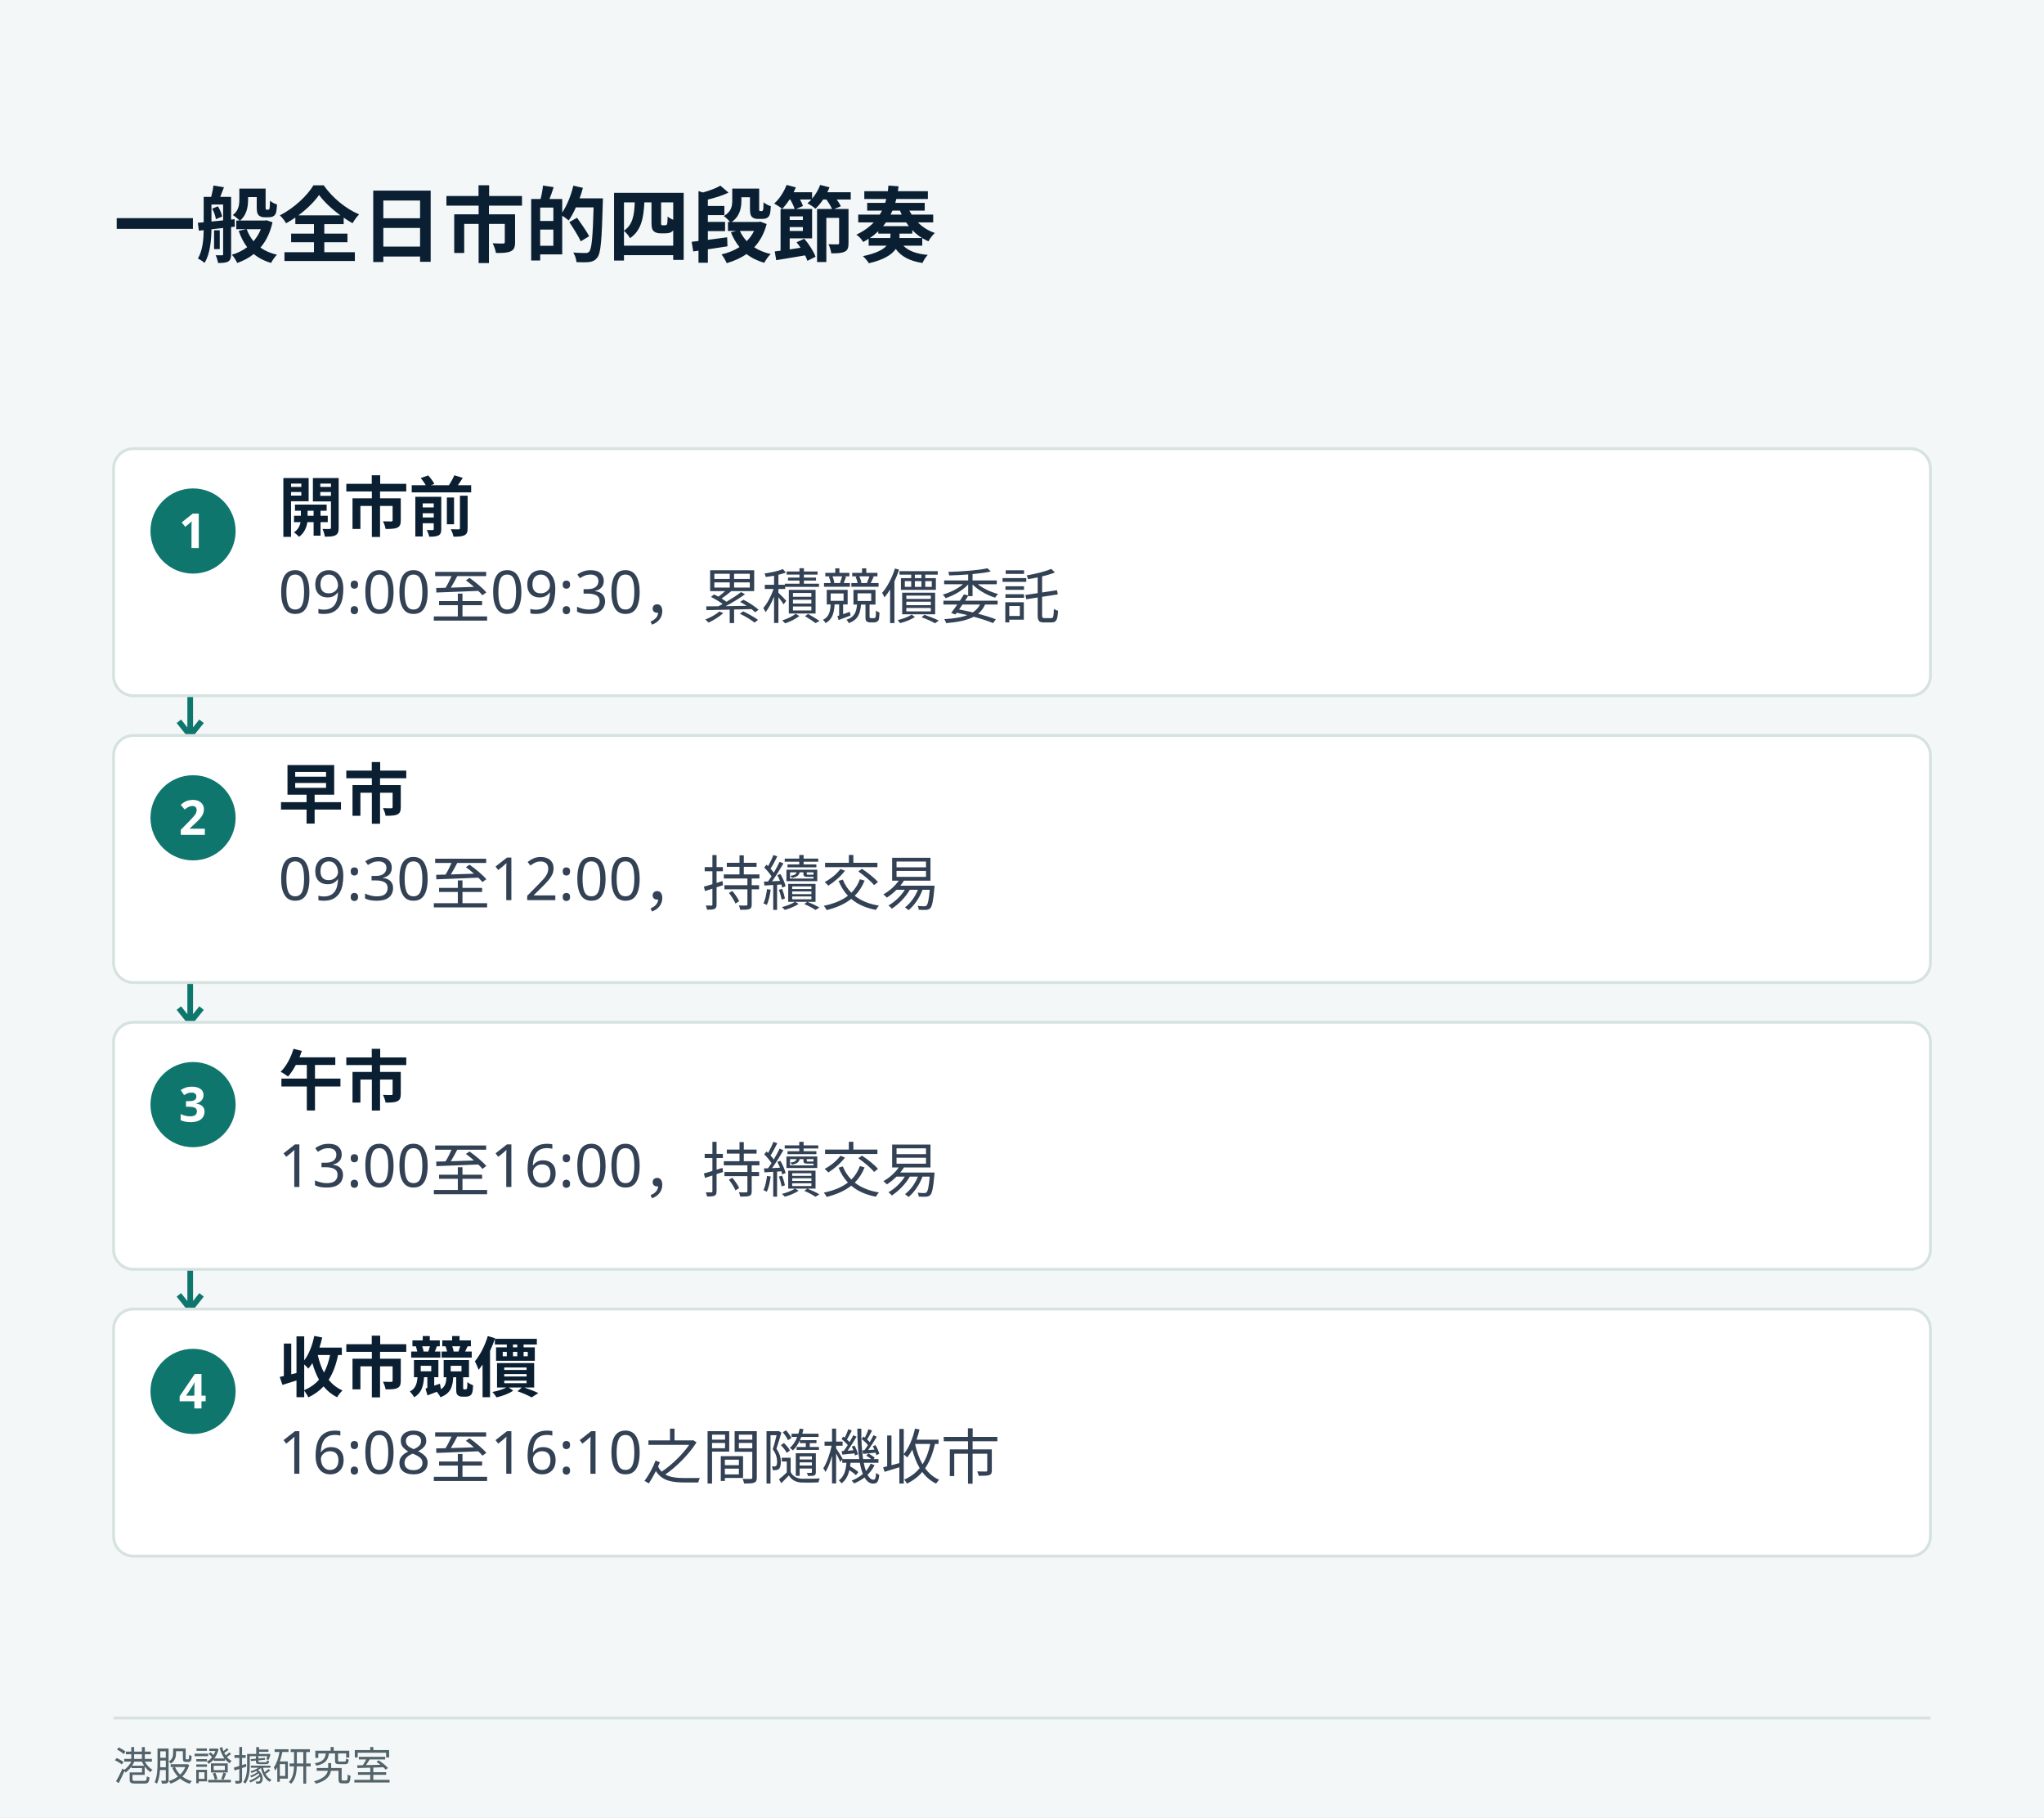
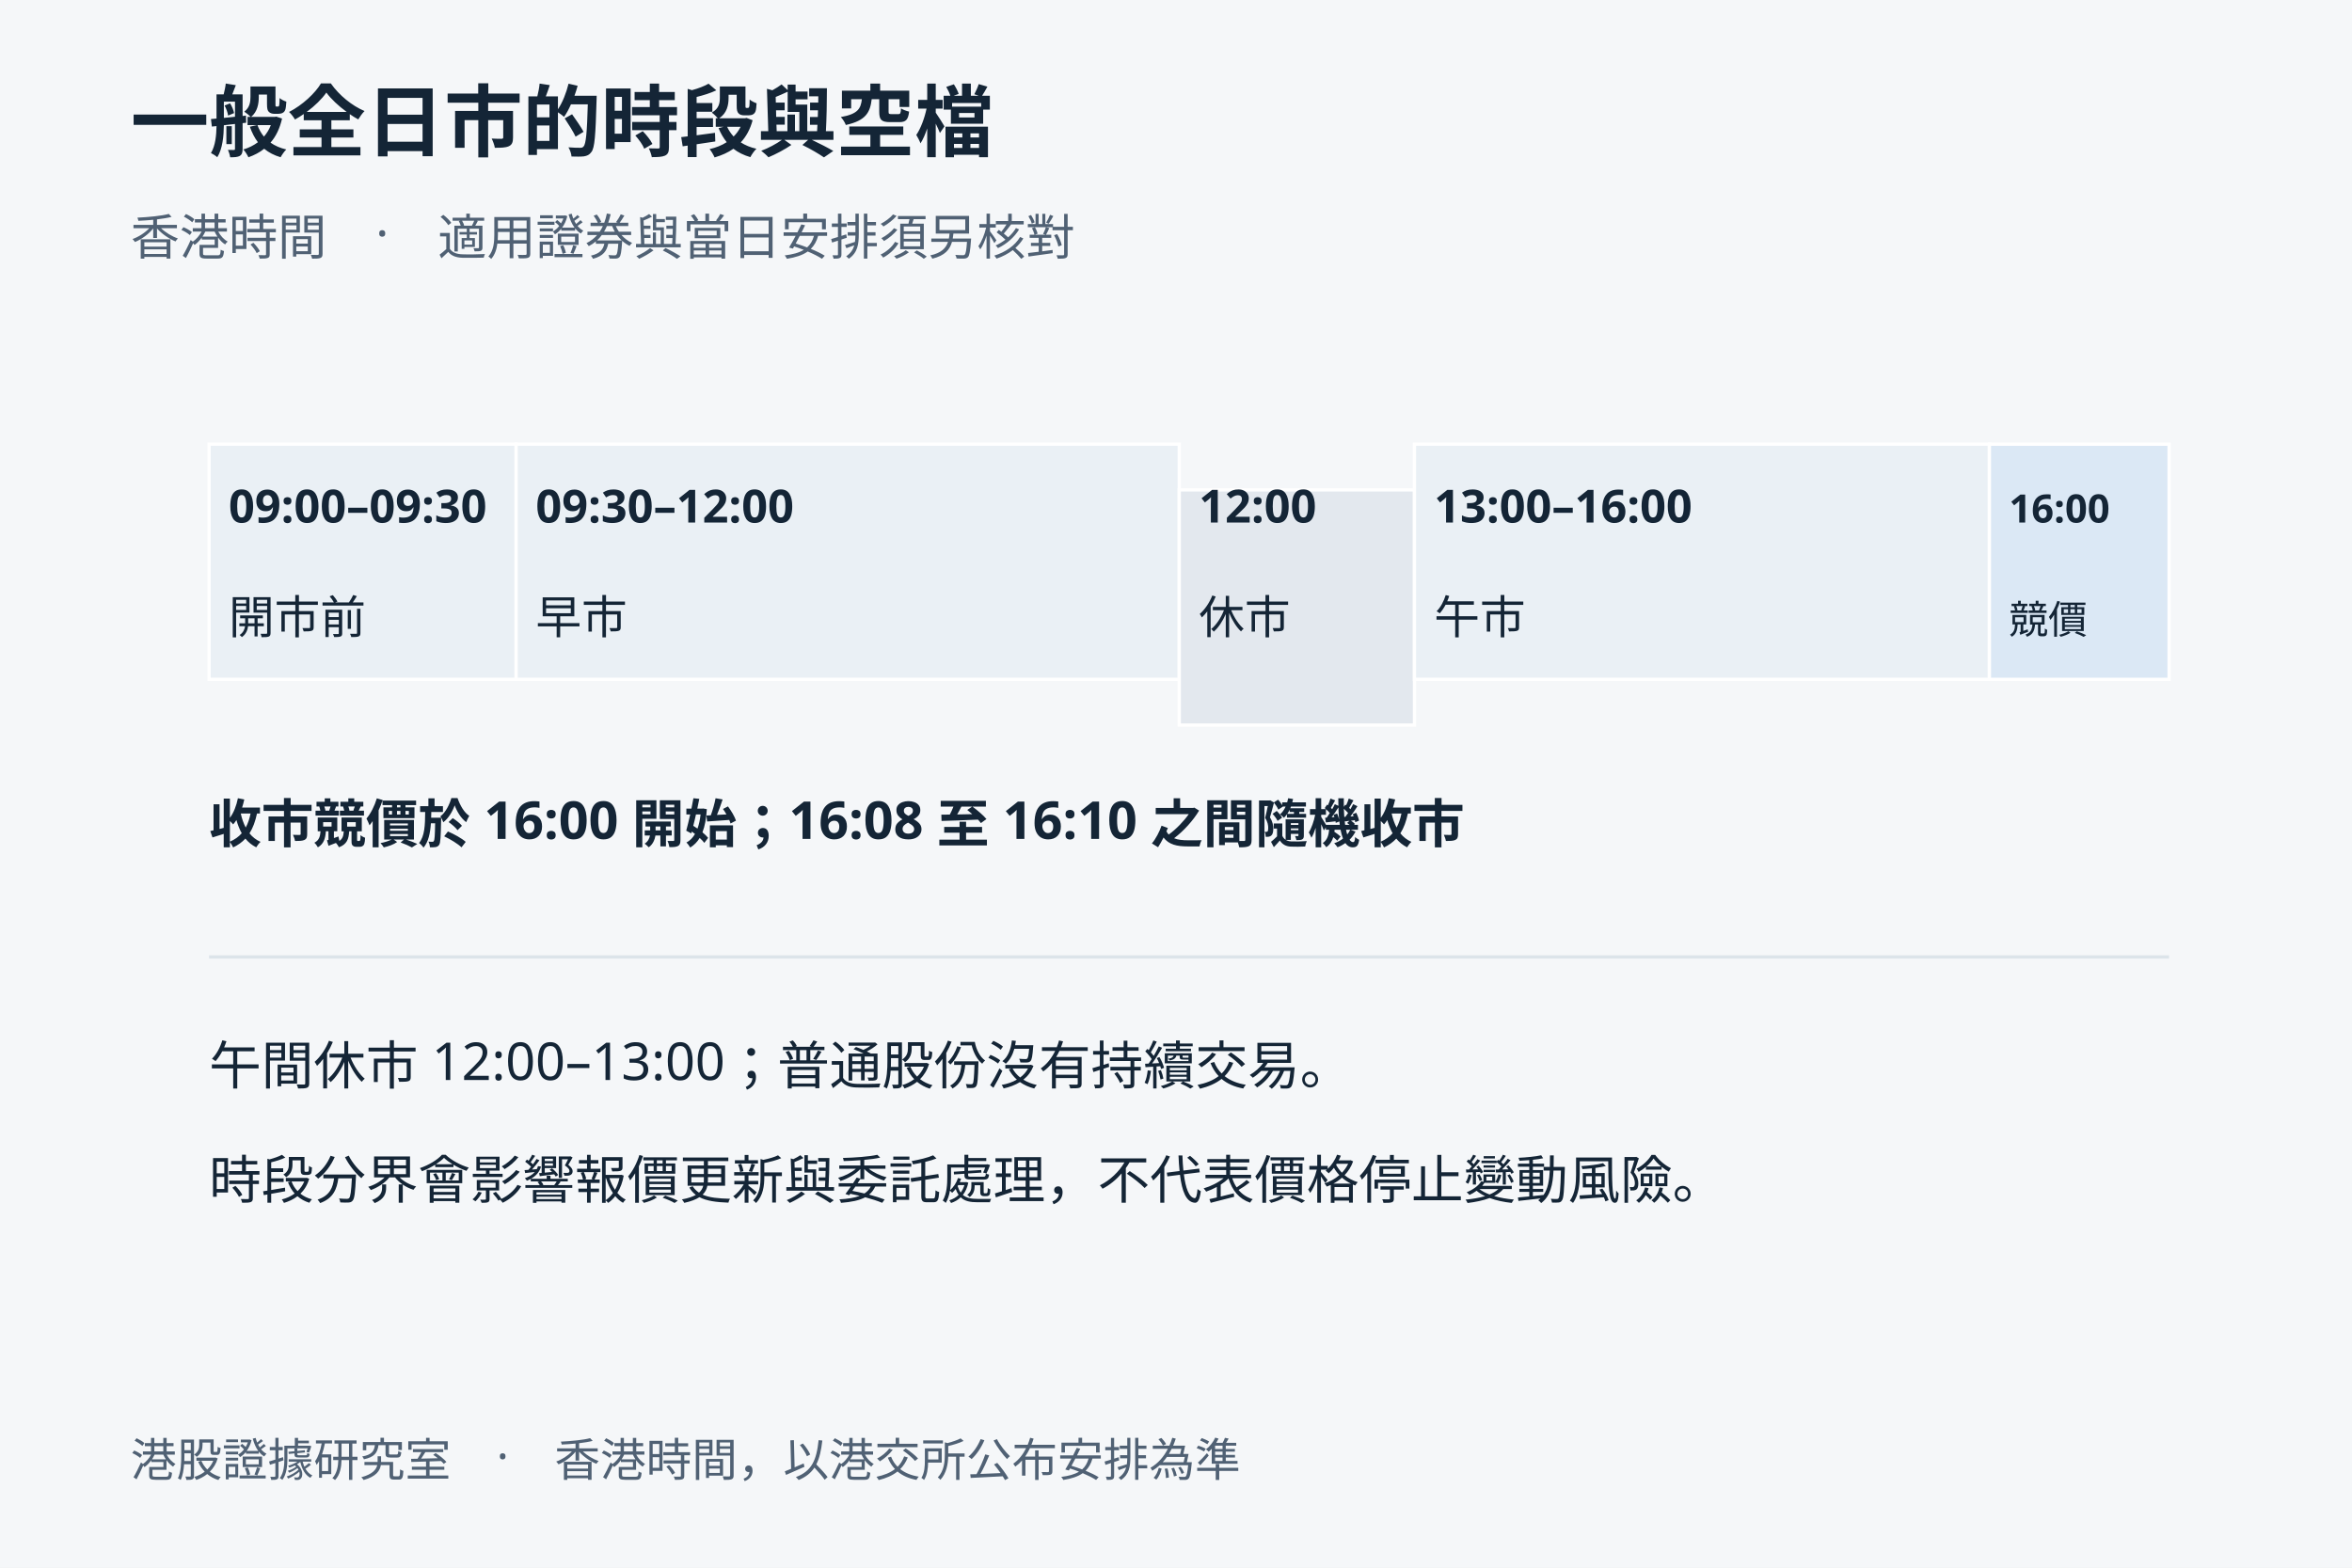
- <svg xmlns="http://www.w3.org/2000/svg" width="720" height="640" viewBox="0 0 720 640" role="img" aria-labelledby="title desc">
-   <rect width="720" height="640" fill="#f4f7f7" />
-   <g font-family="Microsoft JhengHei,PingFang HK,Noto Sans HK,sans-serif">
-     <text x="40" y="90" font-size="29" font-weight="700" fill="#0b1f33">
-       <tspan x="40" dy="0">一般全日市的四段節奏</tspan>
-     </text>
-     <path d="M67 245v14m-4-5 4 5 4-5" stroke="#0f766e" stroke-width="2" fill="none" />
-     <rect x="40" y="158" width="640" height="87" rx="7" fill="#ffffff" stroke="#d5e2e0" />
-     <circle cx="68" cy="187" r="15" fill="#0f766e" />
-     <text x="63" y="193" font-size="17" font-weight="700" fill="#fff">
-       <tspan x="63" dy="0">1</tspan>
-     </text>
-     <text x="98" y="187" font-size="23" font-weight="700" fill="#0b1f33">
-       <tspan x="98" dy="0">開市前</tspan>
-     </text>
-     <text x="98" y="216" font-size="21" font-weight="400" fill="#334155">
-       <tspan x="98" dy="0">09:00至09:30，累積競價委託</tspan>
-     </text>
-     <path d="M67 346v14m-4-5 4 5 4-5" stroke="#0f766e" stroke-width="2" fill="none" />
-     <rect x="40" y="259" width="640" height="87" rx="7" fill="#ffffff" stroke="#d5e2e0" />
-     <circle cx="68" cy="288" r="15" fill="#0f766e" />
-     <text x="63" y="294" font-size="17" font-weight="700" fill="#fff">
-       <tspan x="63" dy="0">2</tspan>
-     </text>
-     <text x="98" y="288" font-size="23" font-weight="700" fill="#0b1f33">
-       <tspan x="98" dy="0">早市</tspan>
-     </text>
-     <text x="98" y="317" font-size="21" font-weight="400" fill="#334155">
-       <tspan x="98" dy="0">09:30至12:00，持續交易</tspan>
-     </text>
-     <path d="M67 447v14m-4-5 4 5 4-5" stroke="#0f766e" stroke-width="2" fill="none" />
-     <rect x="40" y="360" width="640" height="87" rx="7" fill="#ffffff" stroke="#d5e2e0" />
-     <circle cx="68" cy="389" r="15" fill="#0f766e" />
-     <text x="63" y="395" font-size="17" font-weight="700" fill="#fff">
-       <tspan x="63" dy="0">3</tspan>
-     </text>
-     <text x="98" y="389" font-size="23" font-weight="700" fill="#0b1f33">
-       <tspan x="98" dy="0">午市</tspan>
-     </text>
-     <text x="98" y="418" font-size="21" font-weight="400" fill="#334155">
-       <tspan x="98" dy="0">13:00至16:00，持續交易</tspan>
-     </text>
-     <rect x="40" y="461" width="640" height="87" rx="7" fill="#ffffff" stroke="#d5e2e0" />
-     <circle cx="68" cy="490" r="15" fill="#0f766e" />
-     <text x="63" y="496" font-size="17" font-weight="700" fill="#fff">
-       <tspan x="63" dy="0">4</tspan>
-     </text>
-     <text x="98" y="490" font-size="23" font-weight="700" fill="#0b1f33">
-       <tspan x="98" dy="0">收市競價</tspan>
-     </text>
-     <text x="98" y="519" font-size="21" font-weight="400" fill="#334155">
-       <tspan x="98" dy="0">16:08至16:10之間隨機收市</tspan>
-     </text>
-     <path d="M40 605H680" stroke="#d5e2e0" />
-     <text x="40" y="627" font-size="14" font-weight="400" fill="#52636b">
-       <tspan x="40" dy="0">港股證據研究室</tspan>
-     </text>
+ <svg xmlns="http://www.w3.org/2000/svg" width="720" height="480" viewBox="0 0 720 480" role="img" aria-labelledby="t d">
+   <rect width="720" height="480" fill="#f5f7f9" />
+   <g font-family="Microsoft JhengHei,PingFang HK,Noto Sans HK,sans-serif" fill="#142536">
+     <text x="40" y="46" font-size="24" font-weight="700" fill="#142536">一般全日市的時段與空檔</text>
+     <text x="40" y="78" font-size="15" font-weight="500" fill="#506174">香港時間　·　適用證券與當日安排須另核對</text>
+     <line x1="64" y1="189" x2="664" y2="189" stroke="#a9b8c7" stroke-width="2" />
+     <rect x="64" y="136" width="94" height="72" fill="#eaf0f5" stroke="#fff" />
+     <text x="70" y="160" font-size="14" font-weight="700">09:00–09:30</text>
+     <text x="70" y="194" font-size="14">開市前</text>
+     <rect x="158" y="136" width="203" height="72" fill="#eaf0f5" stroke="#fff" />
+     <text x="164" y="160" font-size="14" font-weight="700">09:30–12:00</text>
+     <text x="164" y="194" font-size="14">早市</text>
+     <rect x="361" y="150" width="72" height="72" fill="#e3e8ee" stroke="#fff" />
+     <text x="367" y="160" font-size="14" font-weight="700">12:00</text>
+     <text x="367" y="194" font-size="14">休市</text>
+     <rect x="433" y="136" width="176" height="72" fill="#eaf0f5" stroke="#fff" />
+     <text x="439" y="160" font-size="14" font-weight="700">13:00–16:00</text>
+     <text x="439" y="194" font-size="14">午市</text>
+     <rect x="609" y="136" width="55" height="72" fill="#dbe8f5" stroke="#fff" />
+     <text x="615" y="160" font-size="12" font-weight="700">16:00</text>
+     <text x="615" y="194" font-size="12">競價</text>
+     <text x="64" y="258" font-size="16" font-weight="700">收市競價於 16:00 開始；16:08 至 16:10 之間隨機收市</text>
+     <line x1="64" y1="293" x2="664" y2="293" stroke="#dce4ea" />
+     <text x="64" y="332" font-size="16">午間休市 12:00–13:00；普通股份沒有持續交易。</text>
+     <text x="64" y="367" font-size="16">時段分界會影響報價更新與委託處理，不代表價格停止變動風險。</text>
+     <text x="40" y="452" font-size="14" fill="#506174">港股證據研究室　·　香港時間，以港交所公布安排為準</text>
  </g>
</svg>
